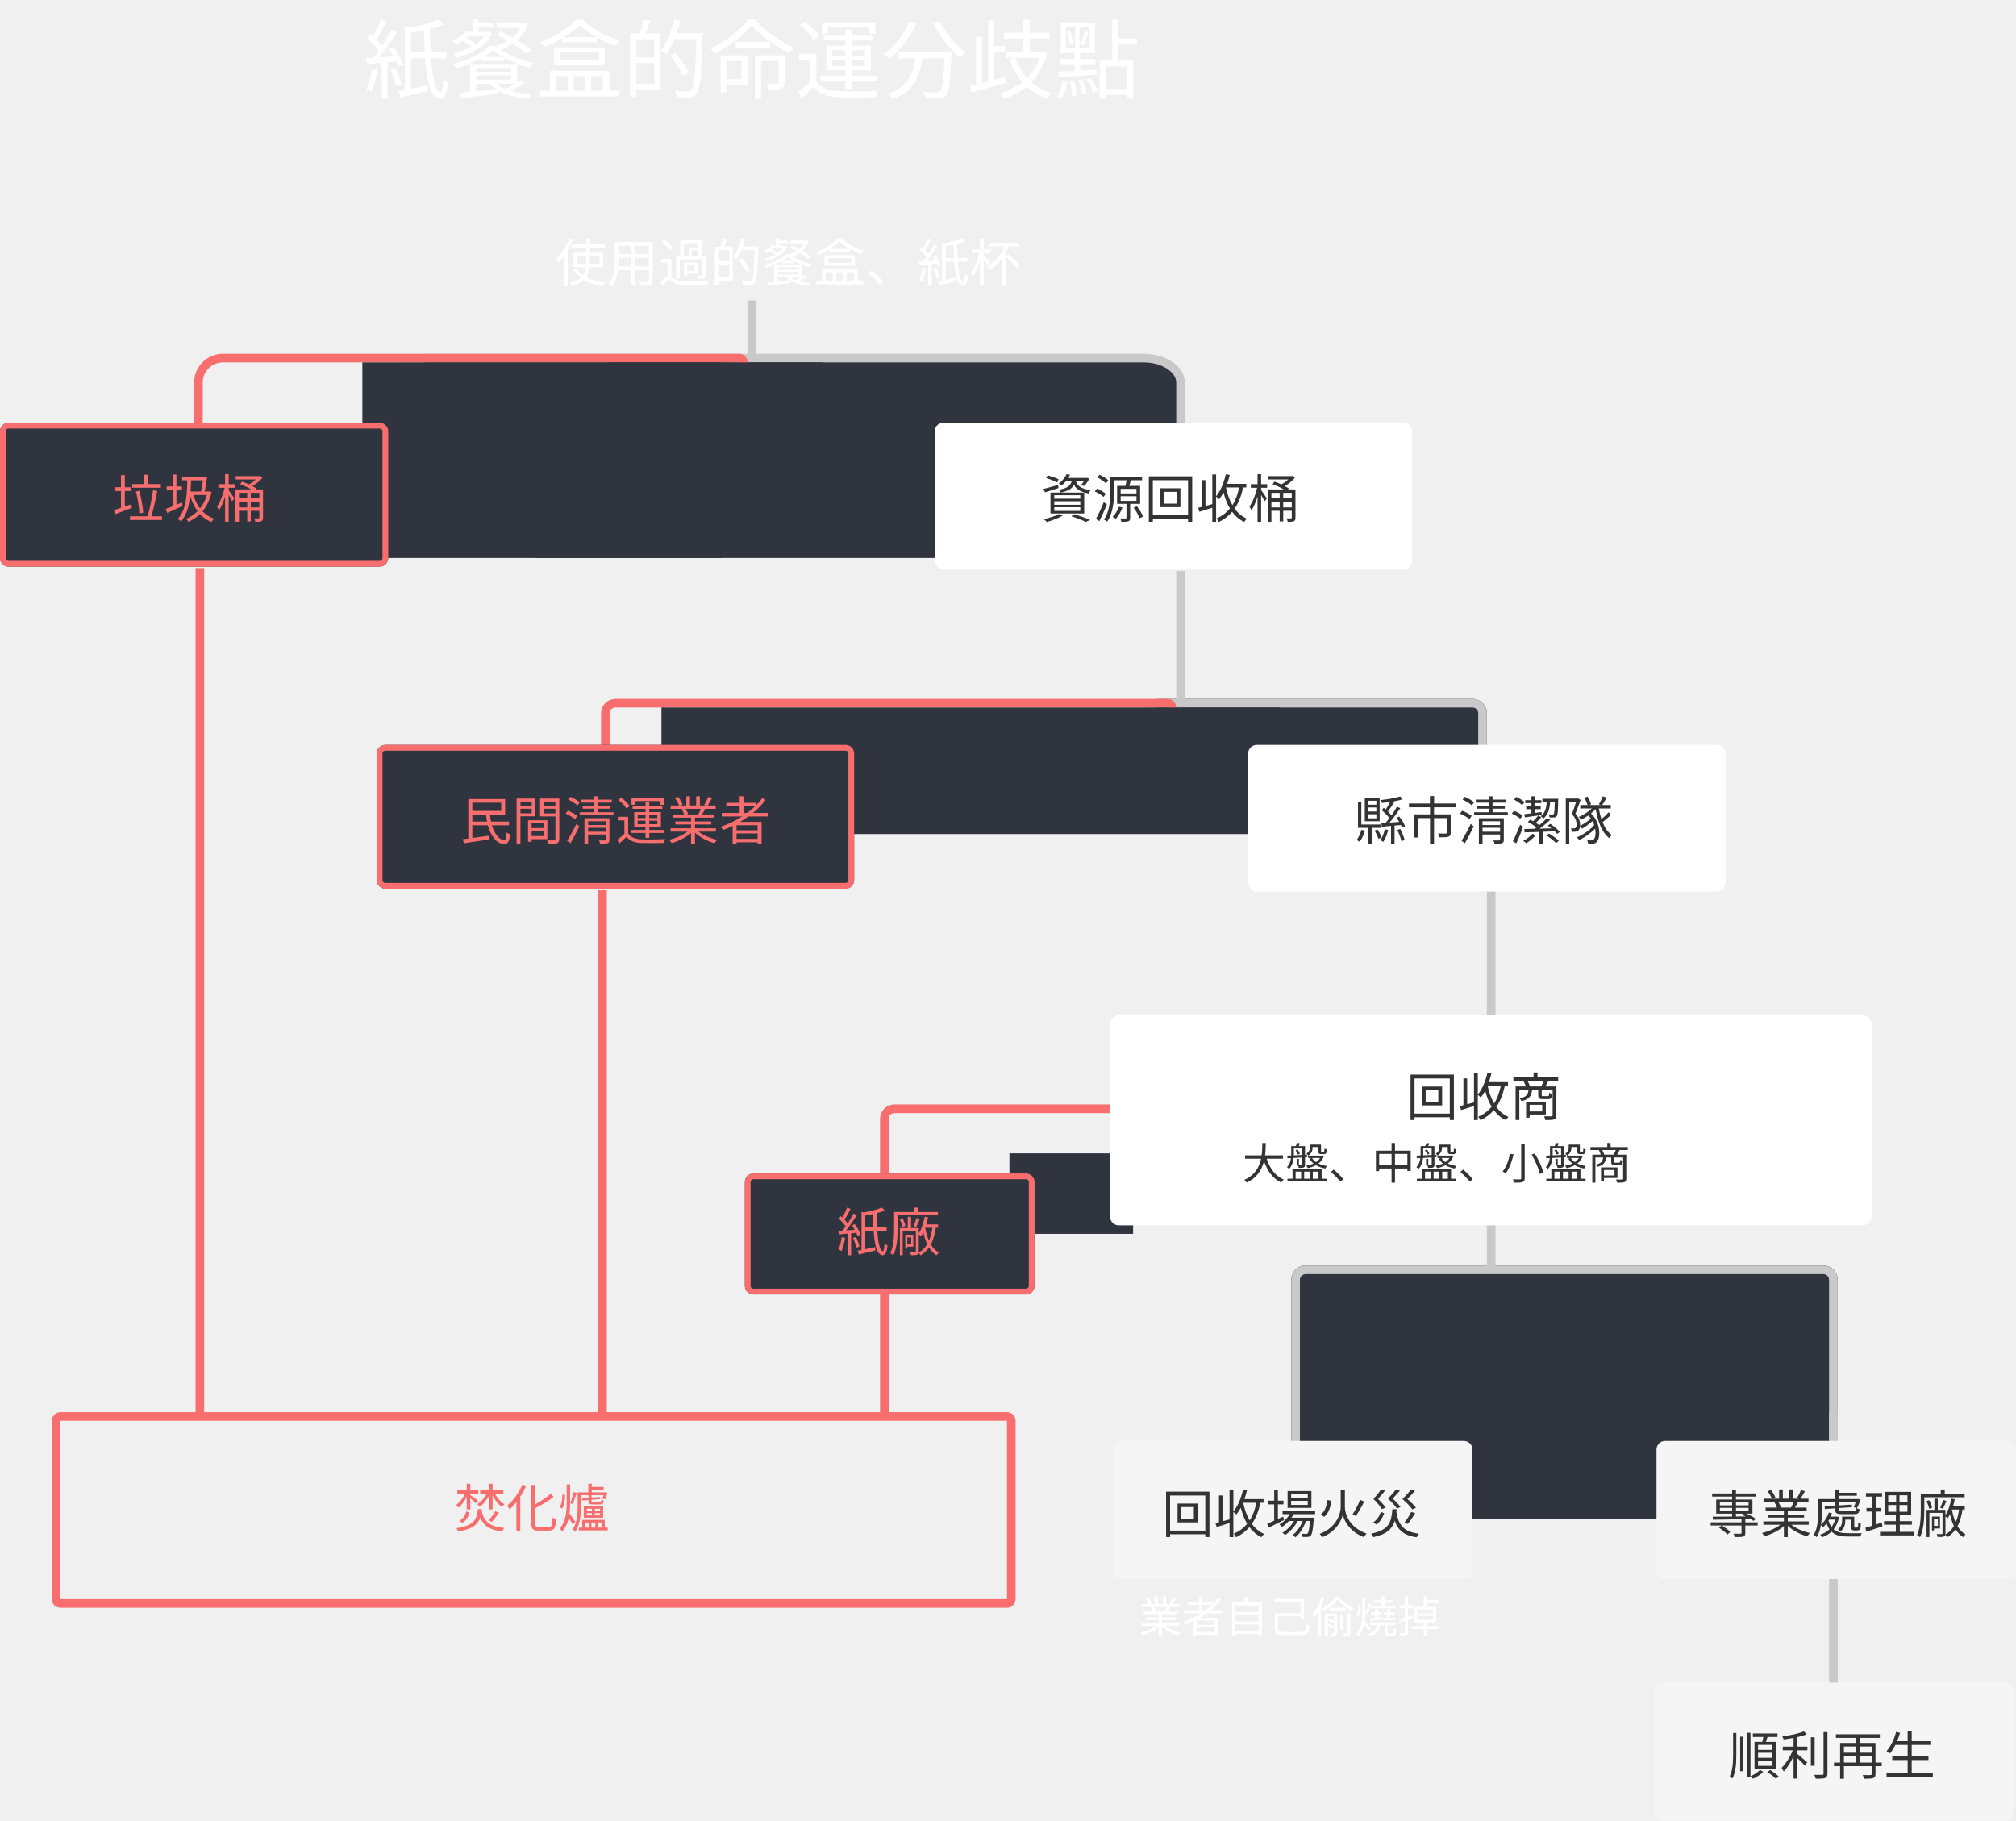
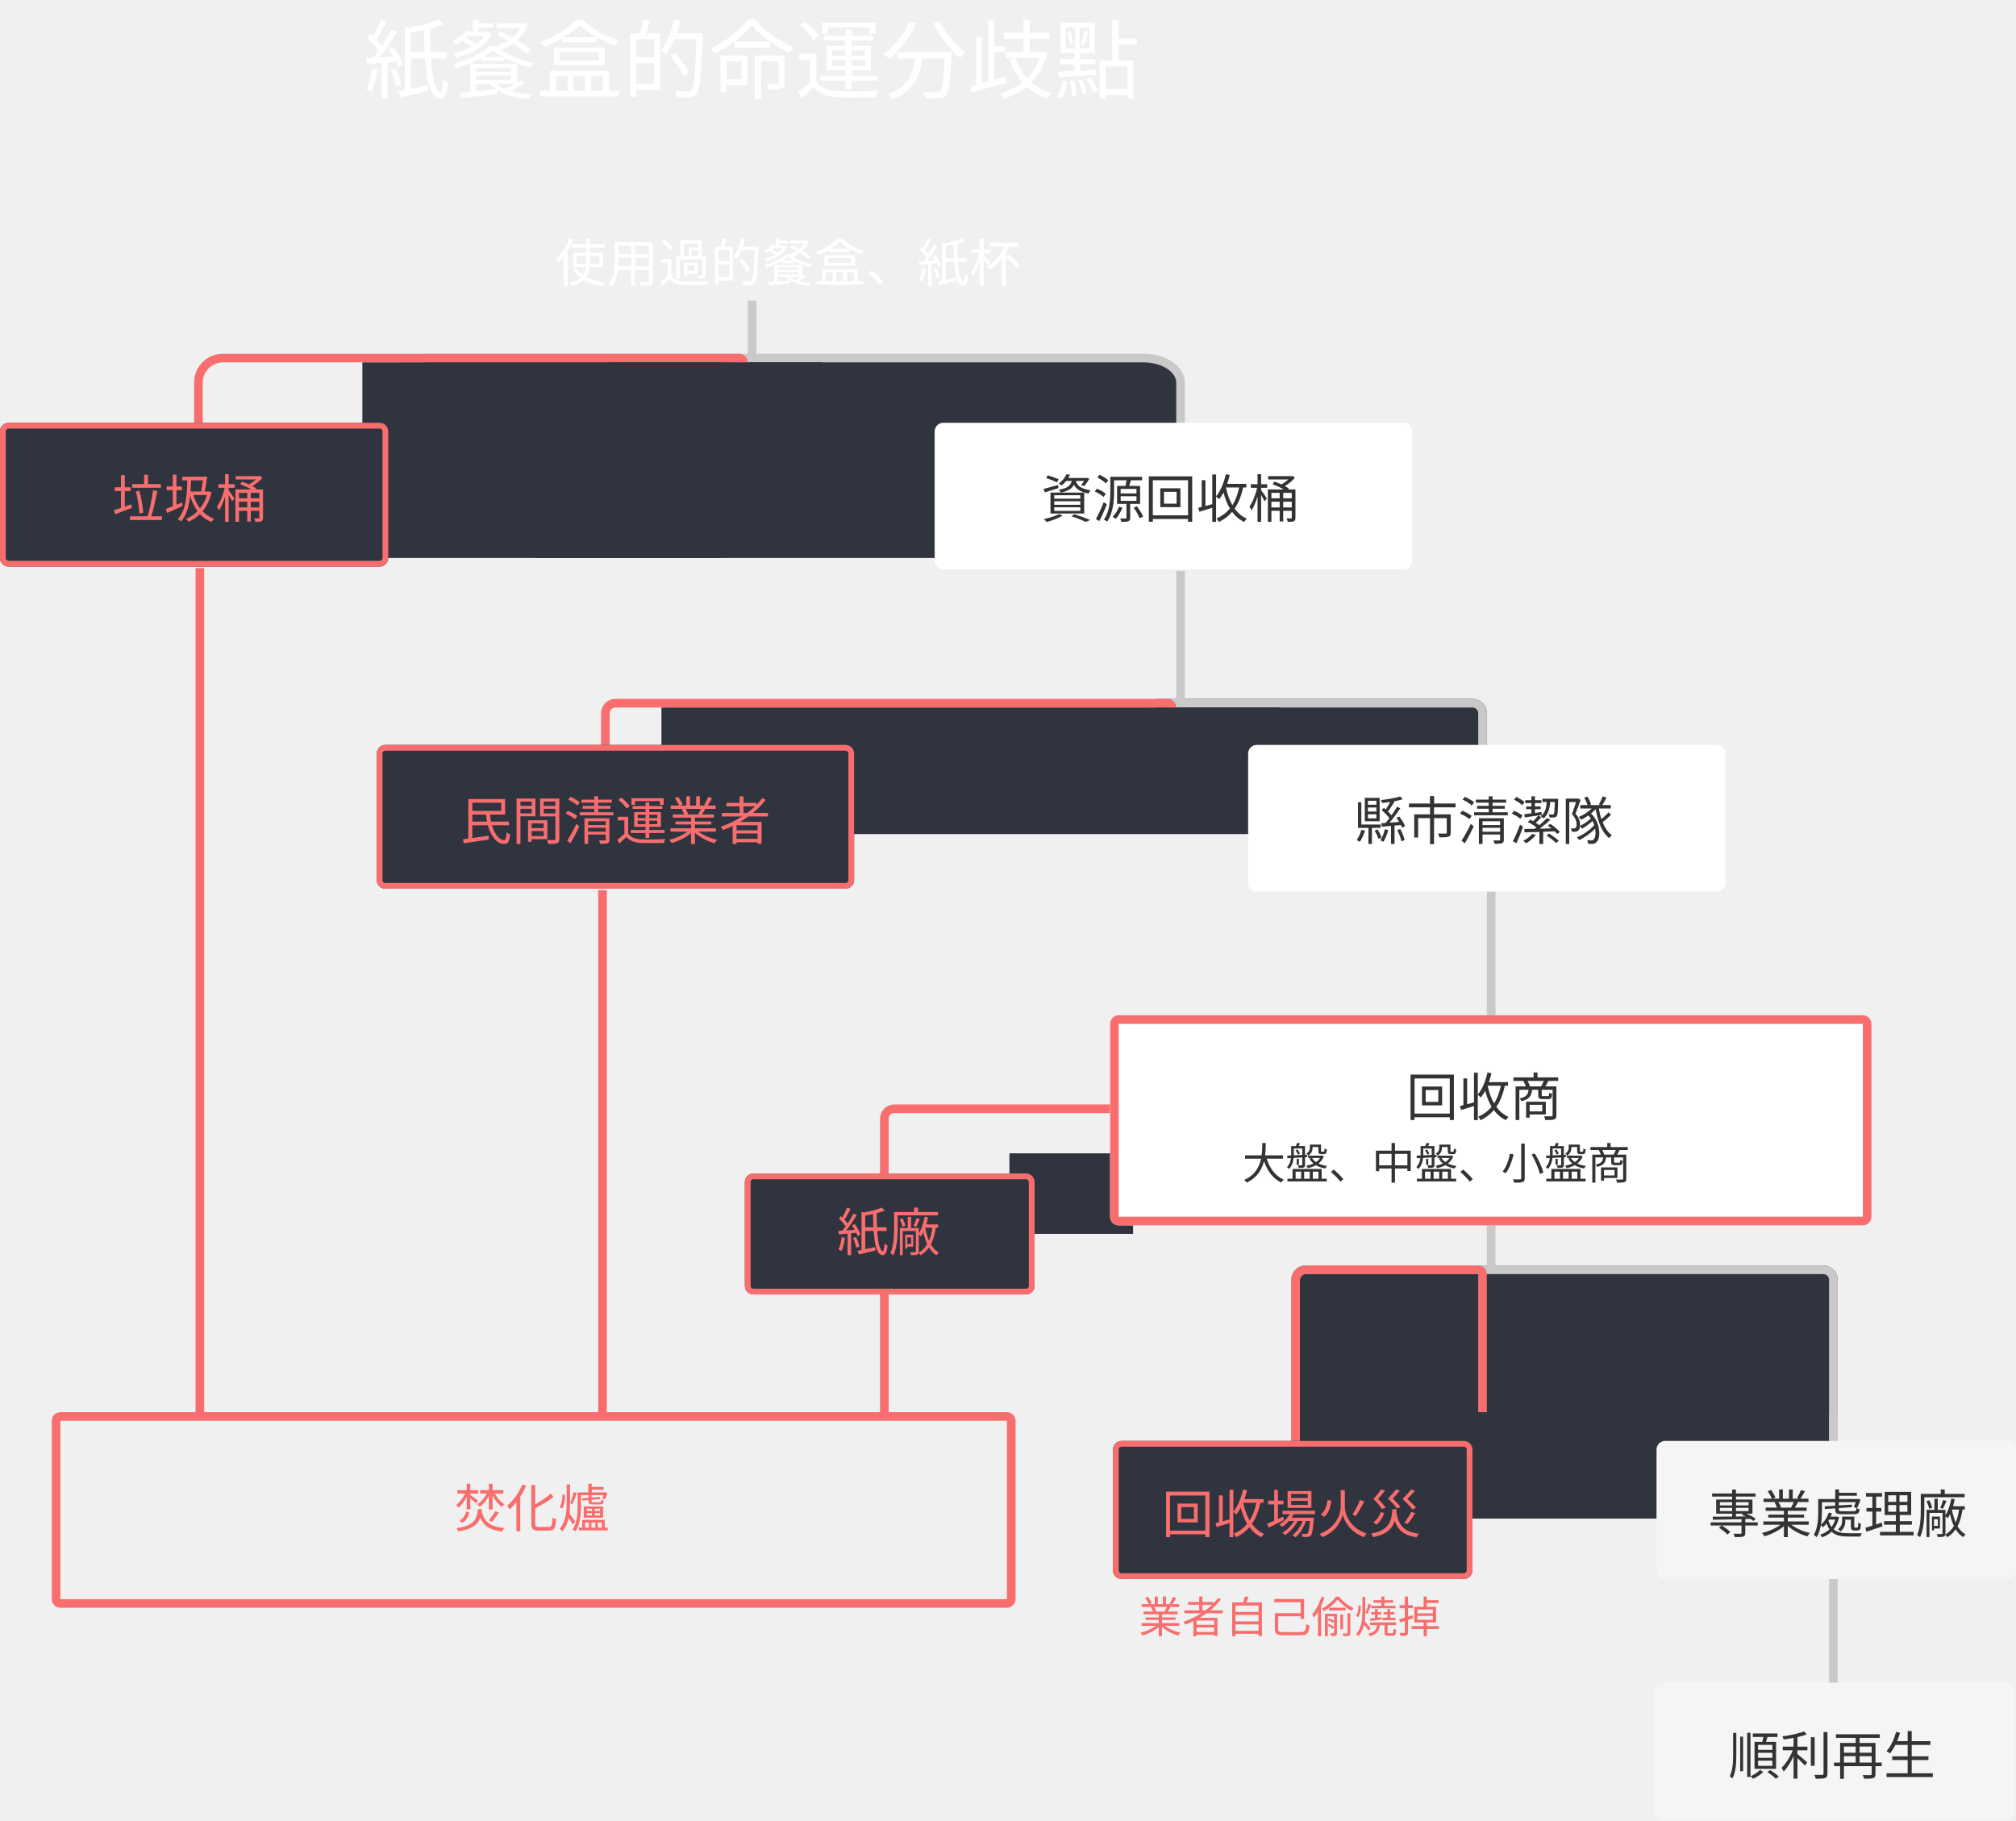
<svg xmlns="http://www.w3.org/2000/svg" width="701" height="633" viewBox="0 0 701 633">
  <g id="chart_web" transform="translate(-627 -3280)">
    <g id="Rectangle_458" data-name="Rectangle 458" transform="translate(1076 3720)" fill="#30343f" stroke="#c9c9c9" stroke-width="3">
      <rect width="190" height="85" rx="5" stroke="none" />
      <rect x="1.5" y="1.5" width="187" height="82" rx="3.5" fill="none" />
    </g>
    <g id="Rectangle_464" data-name="Rectangle 464" transform="translate(933 3664)" fill="none" stroke="#f86e6e" stroke-width="3">
      <rect width="109" height="30" rx="5" stroke="none" />
      <rect x="1.5" y="1.5" width="106" height="27" rx="3.5" fill="none" />
    </g>
+     <g id="Rectangle_473" data-name="Rectangle 473" transform="translate(1076 3720)" fill="none" stroke="#f86e6e" stroke-width="3">
+       <path d="M5,0H68a0,0,0,0,1,0,0V65a5,5,0,0,1-5,5H5a5,5,0,0,1-5-5V5A5,5,0,0,1,5,0Z" stroke="none" />
+       <path d="M5,1.5H65A1.5,1.5,0,0,1,66.5,3V65A3.5,3.5,0,0,1,63,68.5H5A3.5,3.5,0,0,1,1.5,65V5A3.5,3.5,0,0,1,5,1.5Z" fill="none" />
+     </g>
    <rect id="Rectangle_459" data-name="Rectangle 459" width="146" height="37" transform="translate(1080 3771)" fill="#30343f" />
-     <line id="Line_31" data-name="Line 31" y2="154" transform="translate(1145.5 3567.5)" fill="none" stroke="#c9c9c9" stroke-width="3" />
+     <line id="Line_31" data-name="Line 31" y2="153" transform="translate(1145.5 3567.5)" fill="none" stroke="#c9c9c9" stroke-width="3" />
    <g id="Rectangle_456" data-name="Rectangle 456" transform="translate(1025 3523)" fill="#30343f" stroke="#c9c9c9" stroke-width="3">
      <rect width="119" height="28" rx="5" stroke="none" />
      <rect x="1.5" y="1.5" width="116" height="25" rx="3.5" fill="none" />
    </g>
    <line id="Line_27" data-name="Line 27" y2="45" transform="translate(1037.5 3478.5)" fill="none" stroke="#c9c9c9" stroke-width="3" />
    <g id="Rectangle_463" data-name="Rectangle 463" transform="translate(836 3523)" fill="none" stroke="#f86e6e" stroke-width="3">
      <path d="M5,0H200a0,0,0,0,1,0,0V34a5,5,0,0,1-5,5H5a5,5,0,0,1-5-5V5A5,5,0,0,1,5,0Z" stroke="none" />
      <path d="M5,1.5H197A1.5,1.5,0,0,1,198.5,3V34a3.5,3.5,0,0,1-3.5,3.5H5A3.5,3.5,0,0,1,1.5,34V5A3.5,3.5,0,0,1,5,1.5Z" fill="none" />
    </g>
    <g id="Path_1101" data-name="Path 1101" transform="translate(762 3403)" fill="#30343f">
      <path d="M 262.717 38.5 L 14.278 38.5 C 10.769 38.5 7.489 37.556 5.042 35.842 C 2.758 34.243 1.5 32.168 1.5 30 L 1.5 10 C 1.5 7.832 2.758 5.758 5.042 4.158 C 7.489 2.444 10.769 1.5 14.278 1.5 L 262.717 1.5 C 266.226 1.5 269.506 2.444 271.953 4.158 C 274.237 5.758 275.495 7.832 275.495 10 L 275.495 30 C 275.495 32.168 274.237 34.243 271.953 35.842 C 269.506 37.556 266.226 38.5 262.717 38.5 Z" stroke="none" />
      <path d="M 14.278 3 C 11.121 3 8.068 3.87 5.903 5.386 C 4.819 6.146 3 7.755 3 10 L 3 30 C 3 32.245 4.819 33.854 5.903 34.614 C 8.068 36.13 11.121 37 14.278 37 L 262.717 37 C 265.874 37 268.927 36.13 271.092 34.614 C 272.176 33.854 273.995 32.245 273.995 30 L 273.995 10 C 273.995 7.755 272.176 6.146 271.092 5.386 C 268.927 3.87 265.874 3 262.717 3 L 14.278 3 M 14.278 0 L 262.717 0 C 270.603 0 276.995 4.477 276.995 10 L 276.995 30 C 276.995 35.523 270.603 40 262.717 40 L 14.278 40 C 6.393 40 -3.0517578125e-05 35.523 -3.0517578125e-05 30 L -3.0517578125e-05 10 C -3.0517578125e-05 4.477 6.393 0 14.278 0 Z" stroke="none" fill="#c9c9c9" />
    </g>
    <g id="Rectangle_460" data-name="Rectangle 460" transform="translate(694.5 3403)" fill="none" stroke="#f86e6e" stroke-width="3">
      <path d="M10,0H192.5a0,0,0,0,1,0,0V30a10,10,0,0,1-10,10H10A10,10,0,0,1,0,30V10A10,10,0,0,1,10,0Z" stroke="none" />
      <path d="M10,1.5H189.5A1.5,1.5,0,0,1,191,3V30a8.5,8.5,0,0,1-8.5,8.5H10A8.5,8.5,0,0,1,1.5,30V10A8.5,8.5,0,0,1,10,1.5Z" fill="none" />
    </g>
    <line id="Line_30" data-name="Line 30" y2="96" transform="translate(1264.5 3771.5)" fill="none" stroke="#c9c9c9" stroke-width="3" />
    <rect id="Rectangle_457" data-name="Rectangle 457" width="215" height="44" transform="translate(857 3526)" fill="#30343f" />
    <rect id="Rectangle_450" data-name="Rectangle 450" width="146" height="51" transform="translate(813 3423)" fill="#30343f" />
    <text id="使用過的餐盒_紙杯" data-name="使用過的餐盒、紙杯" transform="translate(820 3359)" fill="#fff" font-size="18" font-family="MicrosoftJhengHeiBold, Microsoft JhengHei">
      <tspan x="0" y="19">使用過的餐盒、紙杯</tspan>
    </text>
    <g id="Rectangle_447" data-name="Rectangle 447" transform="translate(758 3539)" fill="#30343f" stroke="#f86e6e" stroke-width="2">
      <rect width="166" height="50" rx="3" stroke="none" />
      <rect x="1" y="1" width="164" height="48" rx="2" fill="none" />
    </g>
    <rect id="Rectangle_451" data-name="Rectangle 451" width="166" height="51" rx="3" transform="translate(1061 3539)" fill="#fff" />
    <text id="民間清運業者" transform="translate(787 3553)" fill="#f86e6e" font-size="18" font-family="MicrosoftJhengHeiRegular, Microsoft JhengHei">
      <tspan x="0" y="19">民間清運業者</tspan>
    </text>
    <text id="縣市清潔隊" transform="translate(1098 3553)" fill="#333" font-size="18" font-family="MicrosoftJhengHeiRegular, Microsoft JhengHei">
      <tspan x="0" y="19">縣市清潔隊</tspan>
    </text>
    <rect id="Rectangle_467" data-name="Rectangle 467" width="43" height="28" transform="translate(978 3681)" fill="#30343f" />
    <g id="Rectangle_453" data-name="Rectangle 453" transform="translate(886 3688)" fill="#30343f" stroke="#f86e6e" stroke-width="2">
      <rect width="100.743" height="42.063" rx="3" stroke="none" />
      <rect x="1" y="1" width="98.743" height="40.063" rx="2" fill="none" />
    </g>
    <text id="紙廠" transform="translate(918 3696)" fill="#f86e6e" font-size="18" font-family="MicrosoftJhengHeiRegular, Microsoft JhengHei">
      <tspan x="0" y="19">紙廠</tspan>
    </text>
-     <text id="業者自己偷燒掉" transform="translate(1023 3831.685)" fill="#fff" font-size="15" font-family="MicrosoftJhengHeiRegular, Microsoft JhengHei">
+     <text id="業者自己偷燒掉" transform="translate(1023 3831.685)" fill="#f86e6e" font-size="15" font-family="MicrosoftJhengHeiRegular, Microsoft JhengHei">
      <tspan x="0" y="16">業者自己偷燒掉</tspan>
    </text>
    <rect id="Rectangle_455" data-name="Rectangle 455" width="125" height="48" rx="3" transform="translate(1203 3781)" fill="#f5f5f5" />
    <text id="專業處理廠" transform="translate(1221 3794)" fill="#333" font-size="18" font-family="MicrosoftJhengHeiRegular, Microsoft JhengHei">
      <tspan x="0" y="19">專業處理廠</tspan>
    </text>
    <rect id="Rectangle_455-2" data-name="Rectangle 455" width="125" height="48" rx="3" transform="translate(1202 3865)" fill="#f5f5f5" />
    <text id="順利再生" transform="translate(1228 3878)" fill="#333" font-size="18" font-family="MicrosoftJhengHeiRegular, Microsoft JhengHei">
      <tspan x="0" y="19">順利再生</tspan>
    </text>
    <g id="Rectangle_447-2" data-name="Rectangle 447" transform="translate(645 3771)" fill="none" stroke="#f86e6e" stroke-width="3">
      <rect width="335.134" height="68" rx="3" stroke="none" />
      <rect x="1.5" y="1.5" width="332.134" height="65" rx="1.5" fill="none" />
    </g>
    <text id="焚化爐" transform="translate(785 3792)" fill="#f86e6e" font-size="18" font-family="MicrosoftJhengHeiRegular, Microsoft JhengHei">
      <tspan x="0" y="19">焚化爐</tspan>
    </text>
    <rect id="Rectangle_448" data-name="Rectangle 448" width="166" height="51" rx="3" transform="translate(952 3427)" fill="#fff" />
    <text id="資源回收桶_" data-name="資源回收桶 " transform="translate(989 3441)" fill="#333" font-size="18" font-family="MicrosoftJhengHeiRegular, Microsoft JhengHei">
      <tspan x="0" y="19">資源回收桶</tspan>
    </text>
    <line id="Line_25" data-name="Line 25" y2="294" transform="translate(696.5 3477.5)" fill="none" stroke="#f86e6e" stroke-width="3" />
    <line id="Line_28" data-name="Line 28" y2="182" transform="translate(836.5 3589.5)" fill="none" stroke="#f86e6e" stroke-width="3" />
    <line id="Line_29" data-name="Line 29" y2="45" transform="translate(934.5 3728.5)" fill="none" stroke="#f86e6e" stroke-width="3" />
    <line id="Line_26" data-name="Line 26" y2="19" transform="translate(888.5 3384.5)" fill="none" stroke="#c9c9c9" stroke-width="3" />
-     <rect id="Rectangle_452" data-name="Rectangle 452" width="264.744" height="73.038" rx="3" transform="translate(1013 3633)" fill="#fff" />
+     <g id="Rectangle_452" data-name="Rectangle 452" transform="translate(1013 3633)" fill="#fff" stroke="#f86e6e" stroke-width="3">
+       <rect width="264.744" height="73.038" rx="3" stroke="none" />
+       <rect x="1.5" y="1.5" width="261.744" height="70.038" rx="1.5" fill="none" />
+     </g>
    <text id="回收商" transform="translate(1116 3649)" fill="#333" font-size="18" font-family="MicrosoftJhengHeiRegular, Microsoft JhengHei">
      <tspan x="0" y="19">回收商</tspan>
    </text>
    <text id="大盤_中盤_小盤商" data-name="大盤、中盤、小盤商" transform="translate(1059 3674)" fill="#333" font-size="15" font-family="MicrosoftJhengHeiRegular, Microsoft JhengHei">
      <tspan x="0" y="16">大盤、中盤、小盤商</tspan>
    </text>
-     <rect id="Rectangle_454" data-name="Rectangle 454" width="125" height="48" rx="3" transform="translate(1014 3781)" fill="#f5f5f5" />
-     <text id="回收場火災" transform="translate(1031 3794)" fill="#333" font-size="18" font-family="MicrosoftJhengHeiRegular, Microsoft JhengHei">
+     <g id="Rectangle_454" data-name="Rectangle 454" transform="translate(1014 3781)" fill="#30343f" stroke="#f86e6e" stroke-width="2">
+       <rect width="125" height="48" rx="3" stroke="none" />
+       <rect x="1" y="1" width="123" height="46" rx="2" fill="none" />
+     </g>
+     <text id="回收場火災" transform="translate(1031 3794)" fill="#f86e6e" font-size="18" font-family="MicrosoftJhengHeiRegular, Microsoft JhengHei">
      <tspan x="0" y="19">回收場火災</tspan>
    </text>
    <text id="紙餐盒的命運分歧點" transform="translate(726 3280)" fill="#fff" font-size="30" font-family="MicrosoftJhengHeiBold, Microsoft JhengHei">
      <tspan x="27.5" y="32">紙餐盒的命運分歧點</tspan>
    </text>
    <rect id="Rectangle_461" data-name="Rectangle 461" width="125" height="68" transform="translate(753 3406)" fill="#30343f" />
    <rect id="Rectangle_462" data-name="Rectangle 462" width="74" height="21" transform="translate(839 3406)" fill="#30343f" />
    <g id="Rectangle_447-3" data-name="Rectangle 447" transform="translate(627 3427)" fill="#30343f" stroke="#f86e6e" stroke-linejoin="round" stroke-width="2">
      <rect width="135" height="50" rx="3" stroke="none" />
      <rect x="1" y="1" width="133" height="48" rx="2" fill="none" />
    </g>
    <text id="垃圾桶" transform="translate(666 3441)" fill="#f86e6e" font-size="18" font-family="MicrosoftJhengHeiRegular, Microsoft JhengHei">
      <tspan x="0" y="19">垃圾桶</tspan>
    </text>
  </g>
</svg>
